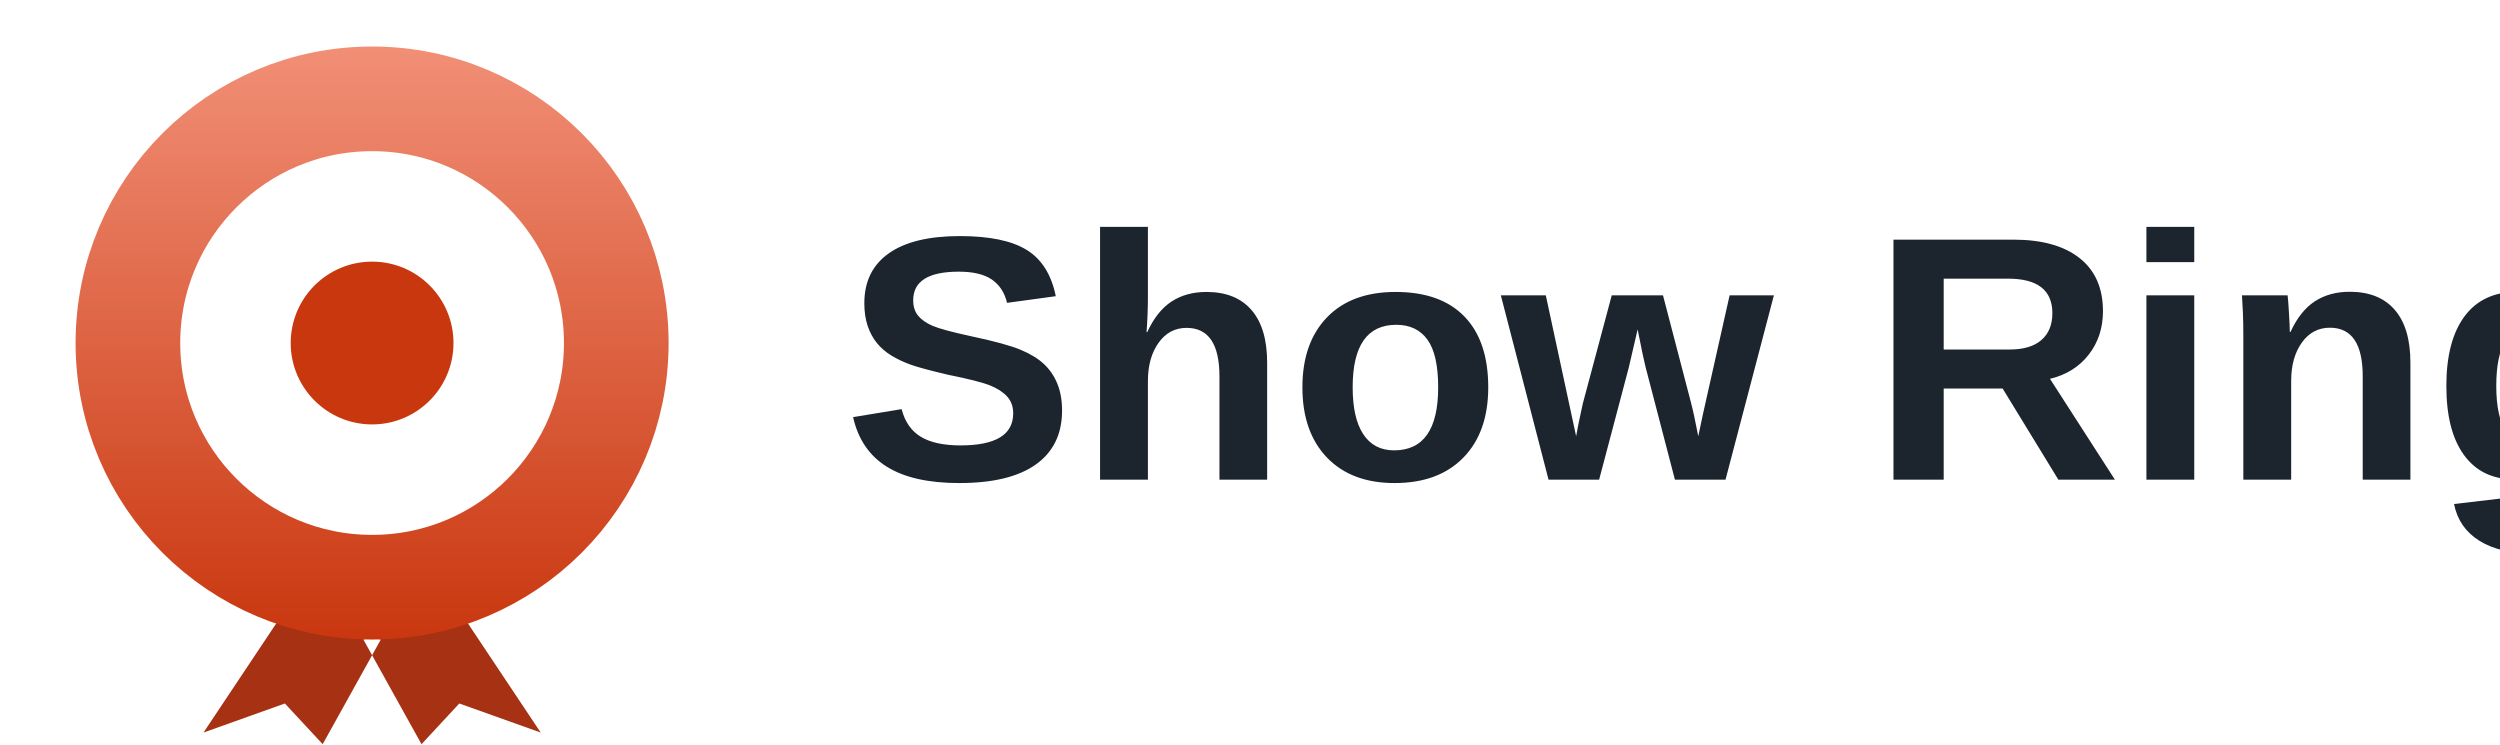
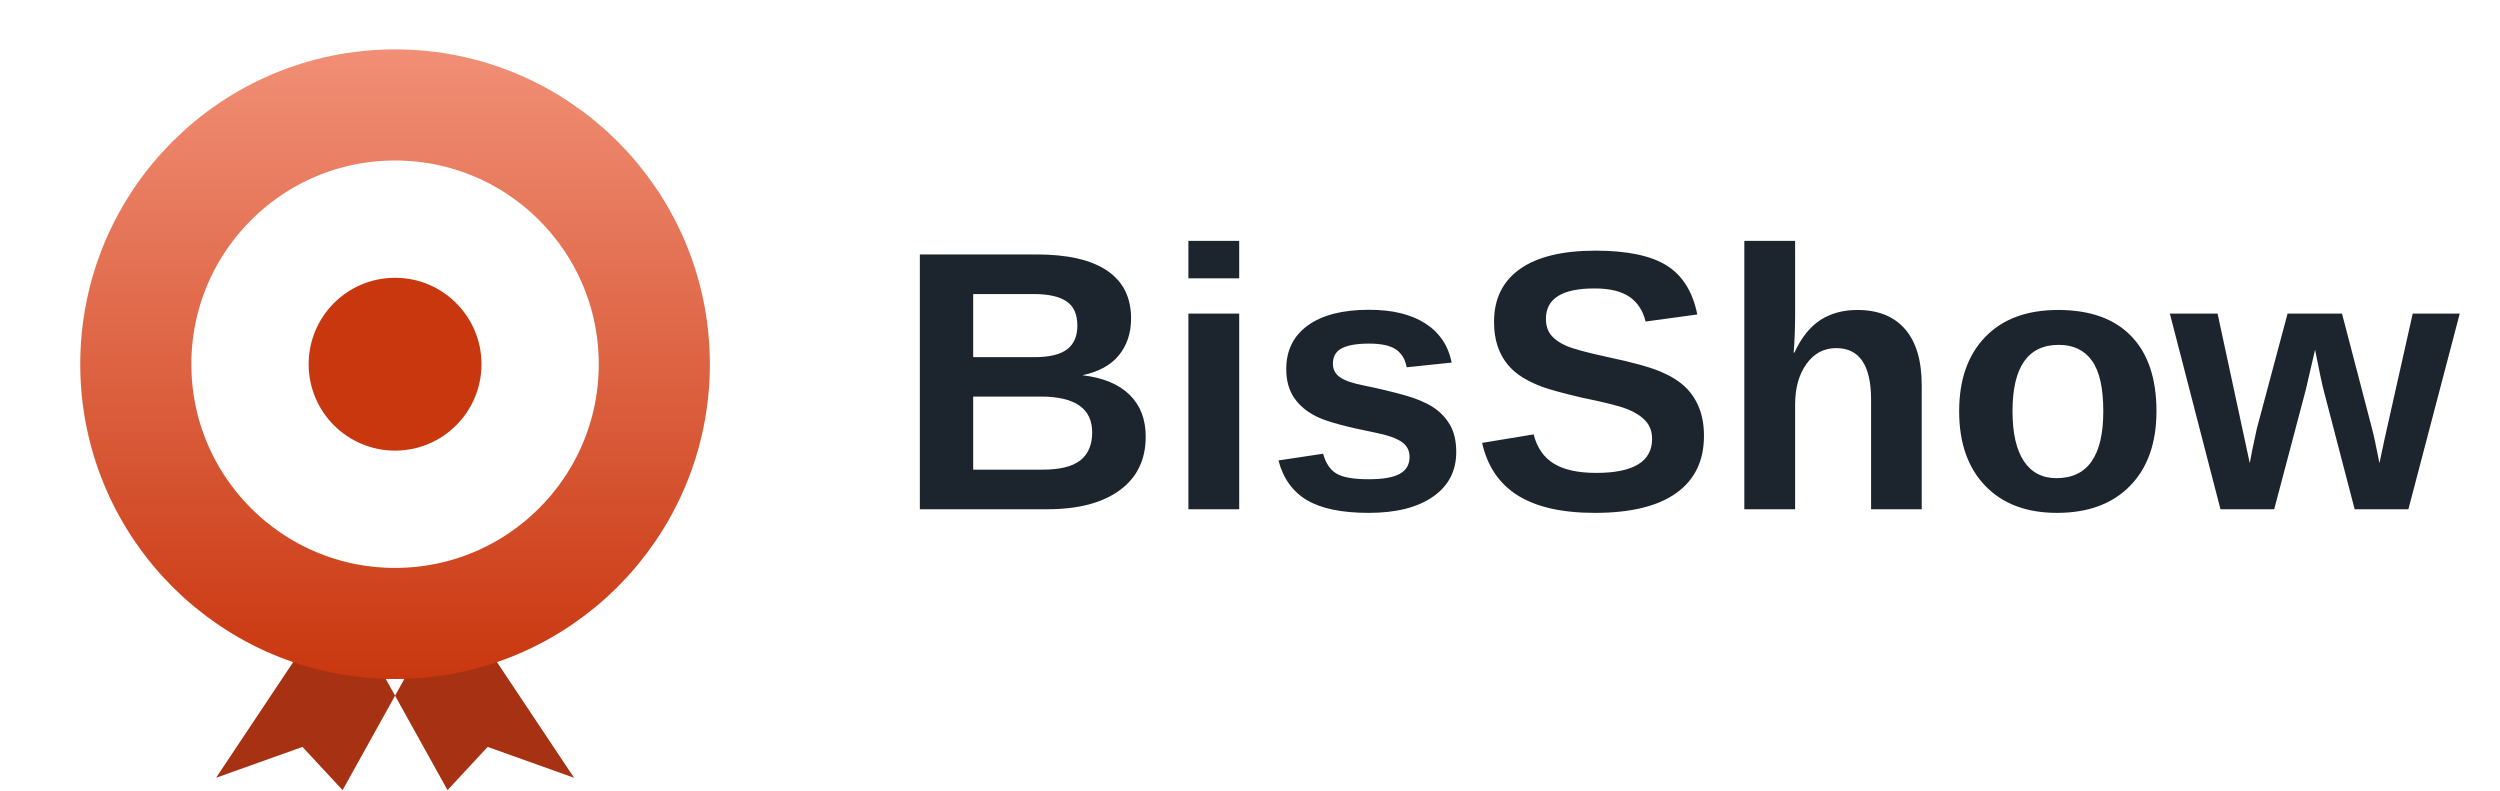
- <svg xmlns="http://www.w3.org/2000/svg" width="1720" height="512" viewBox="0 0 1720 512" fill="none">
+ <svg xmlns="http://www.w3.org/2000/svg" width="1620" height="512" viewBox="0 0 1620 512" fill="none">
  <defs>
    <linearGradient id="ring" x1="256" y1="32" x2="256" y2="440" gradientUnits="userSpaceOnUse">
      <stop stop-color="#F18F76" />
      <stop offset="1" stop-color="#C9370F" />
    </linearGradient>
  </defs>
  <path fill="#A73113" d="M196 420 L140 504 L196 484 L222 512 L262 440 Z M316 420 L372 504 L316 484 L290 512 L250 440 Z" />
  <circle cx="256" cy="236" r="168" stroke="url(#ring)" stroke-width="72" fill="none" />
  <circle cx="256" cy="236" r="56" fill="#C9370F" />
-   <text x="580" y="330" textLength="1100" lengthAdjust="spacingAndGlyphs" fill="#1C252E" font-size="240" font-weight="800" font-family="Onest, Arial, sans-serif">Show Ring</text>
+   <text x="580" y="330" textLength="1000" lengthAdjust="spacingAndGlyphs" fill="#1C252E" font-size="240" font-weight="800" font-family="Onest, Arial, sans-serif">BisShow</text>
</svg>
